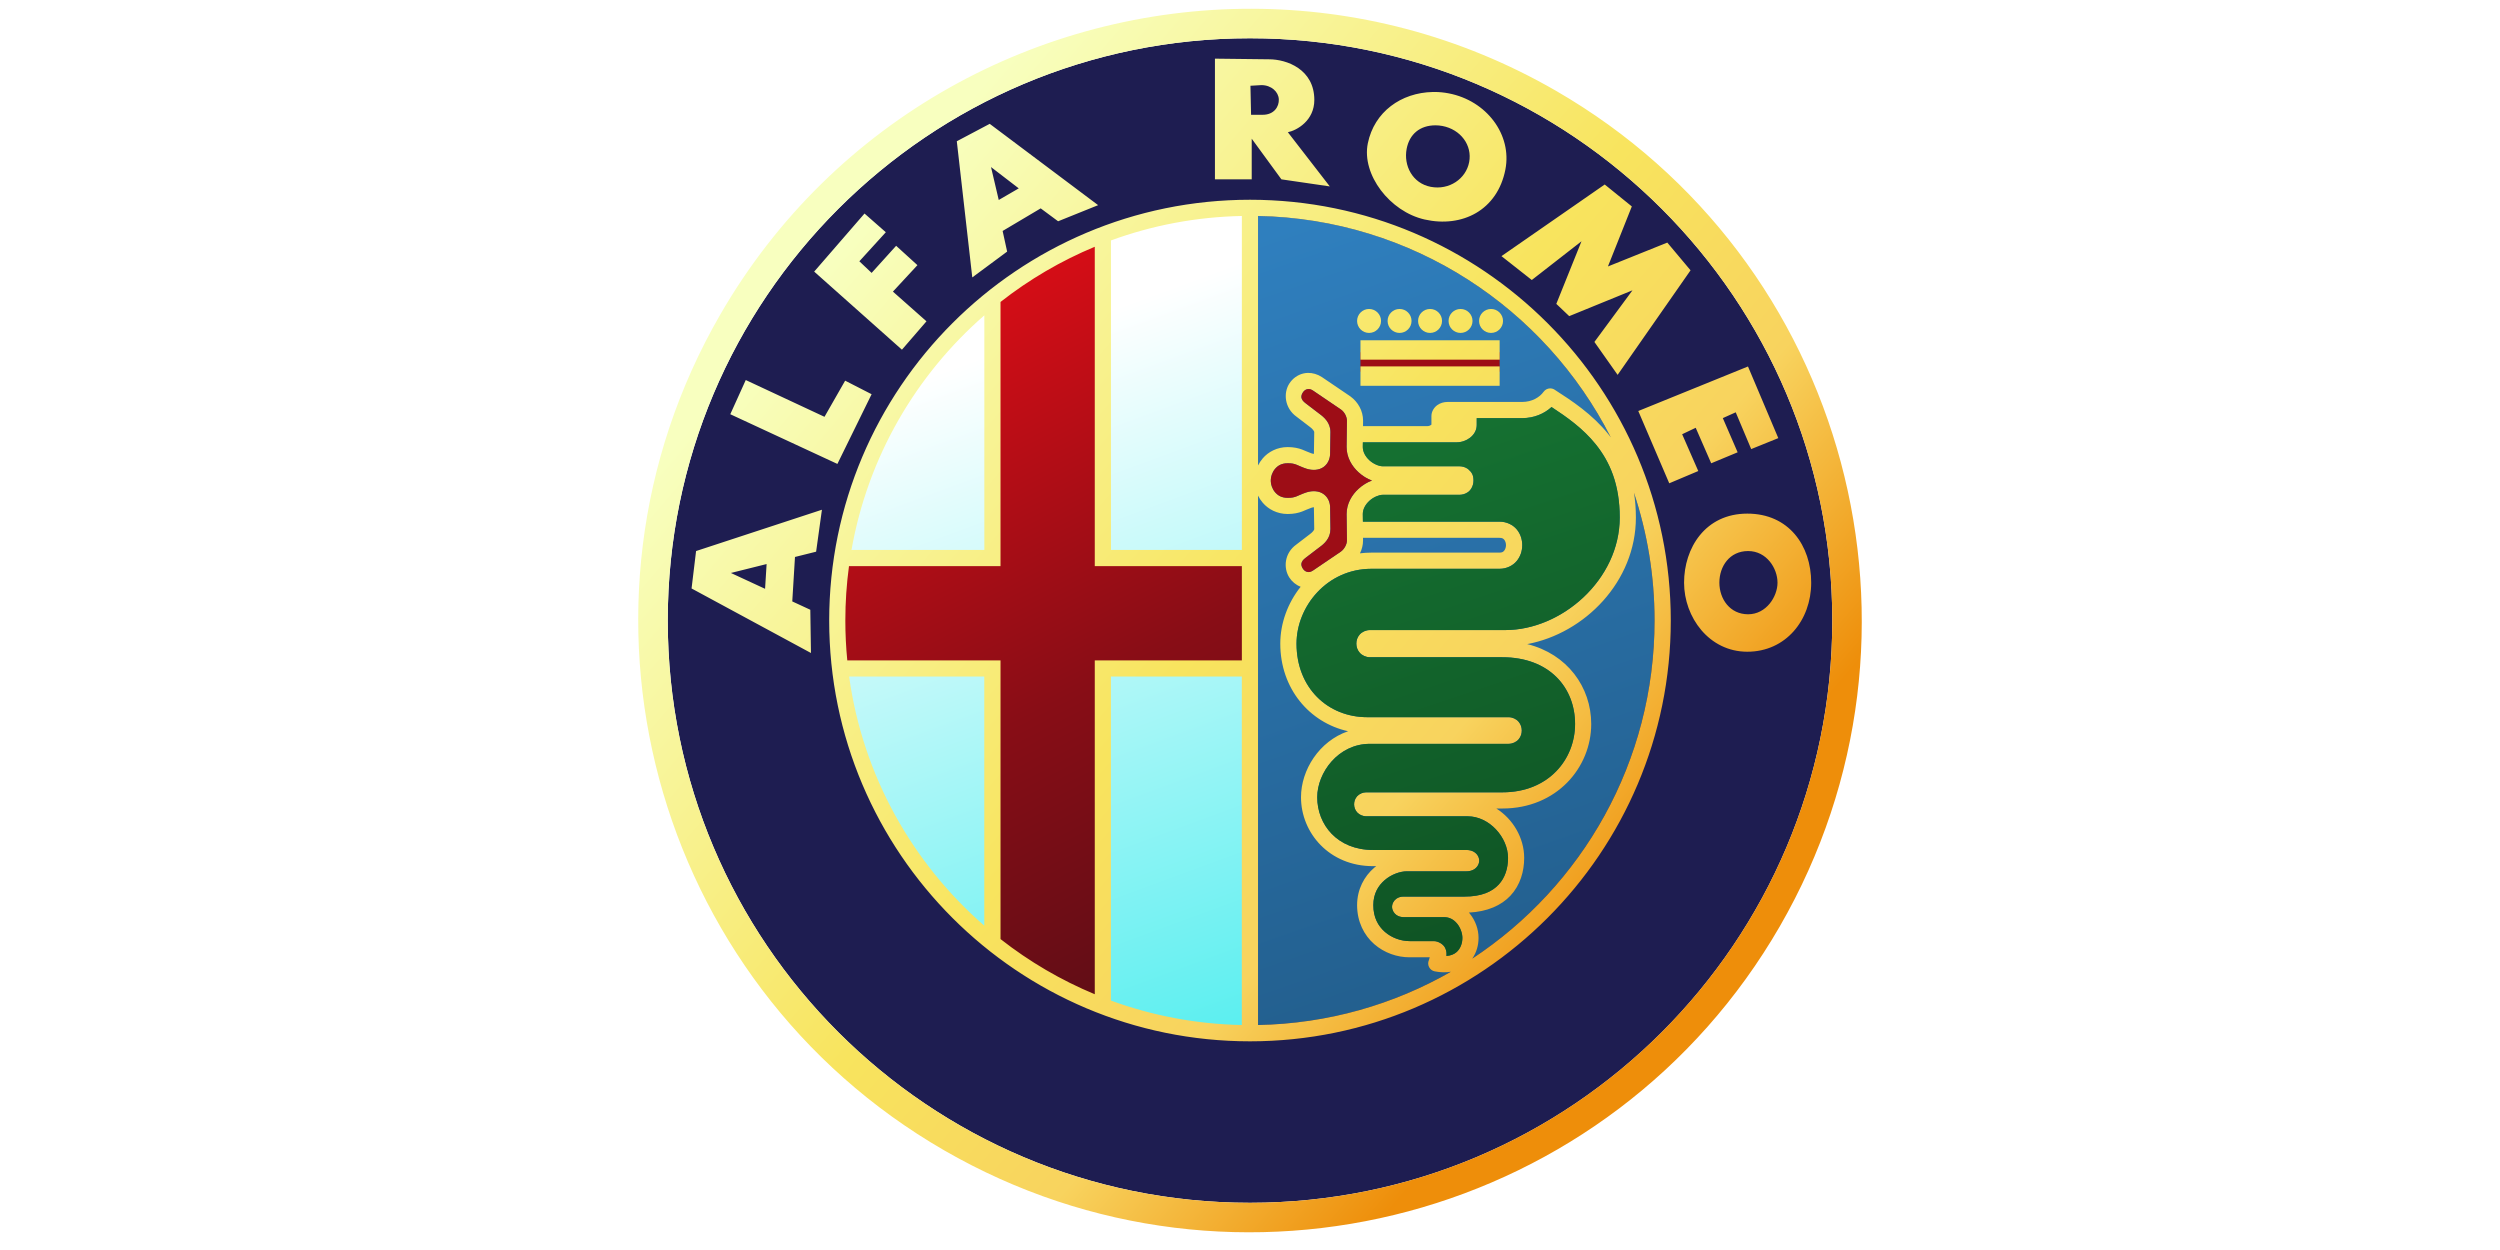
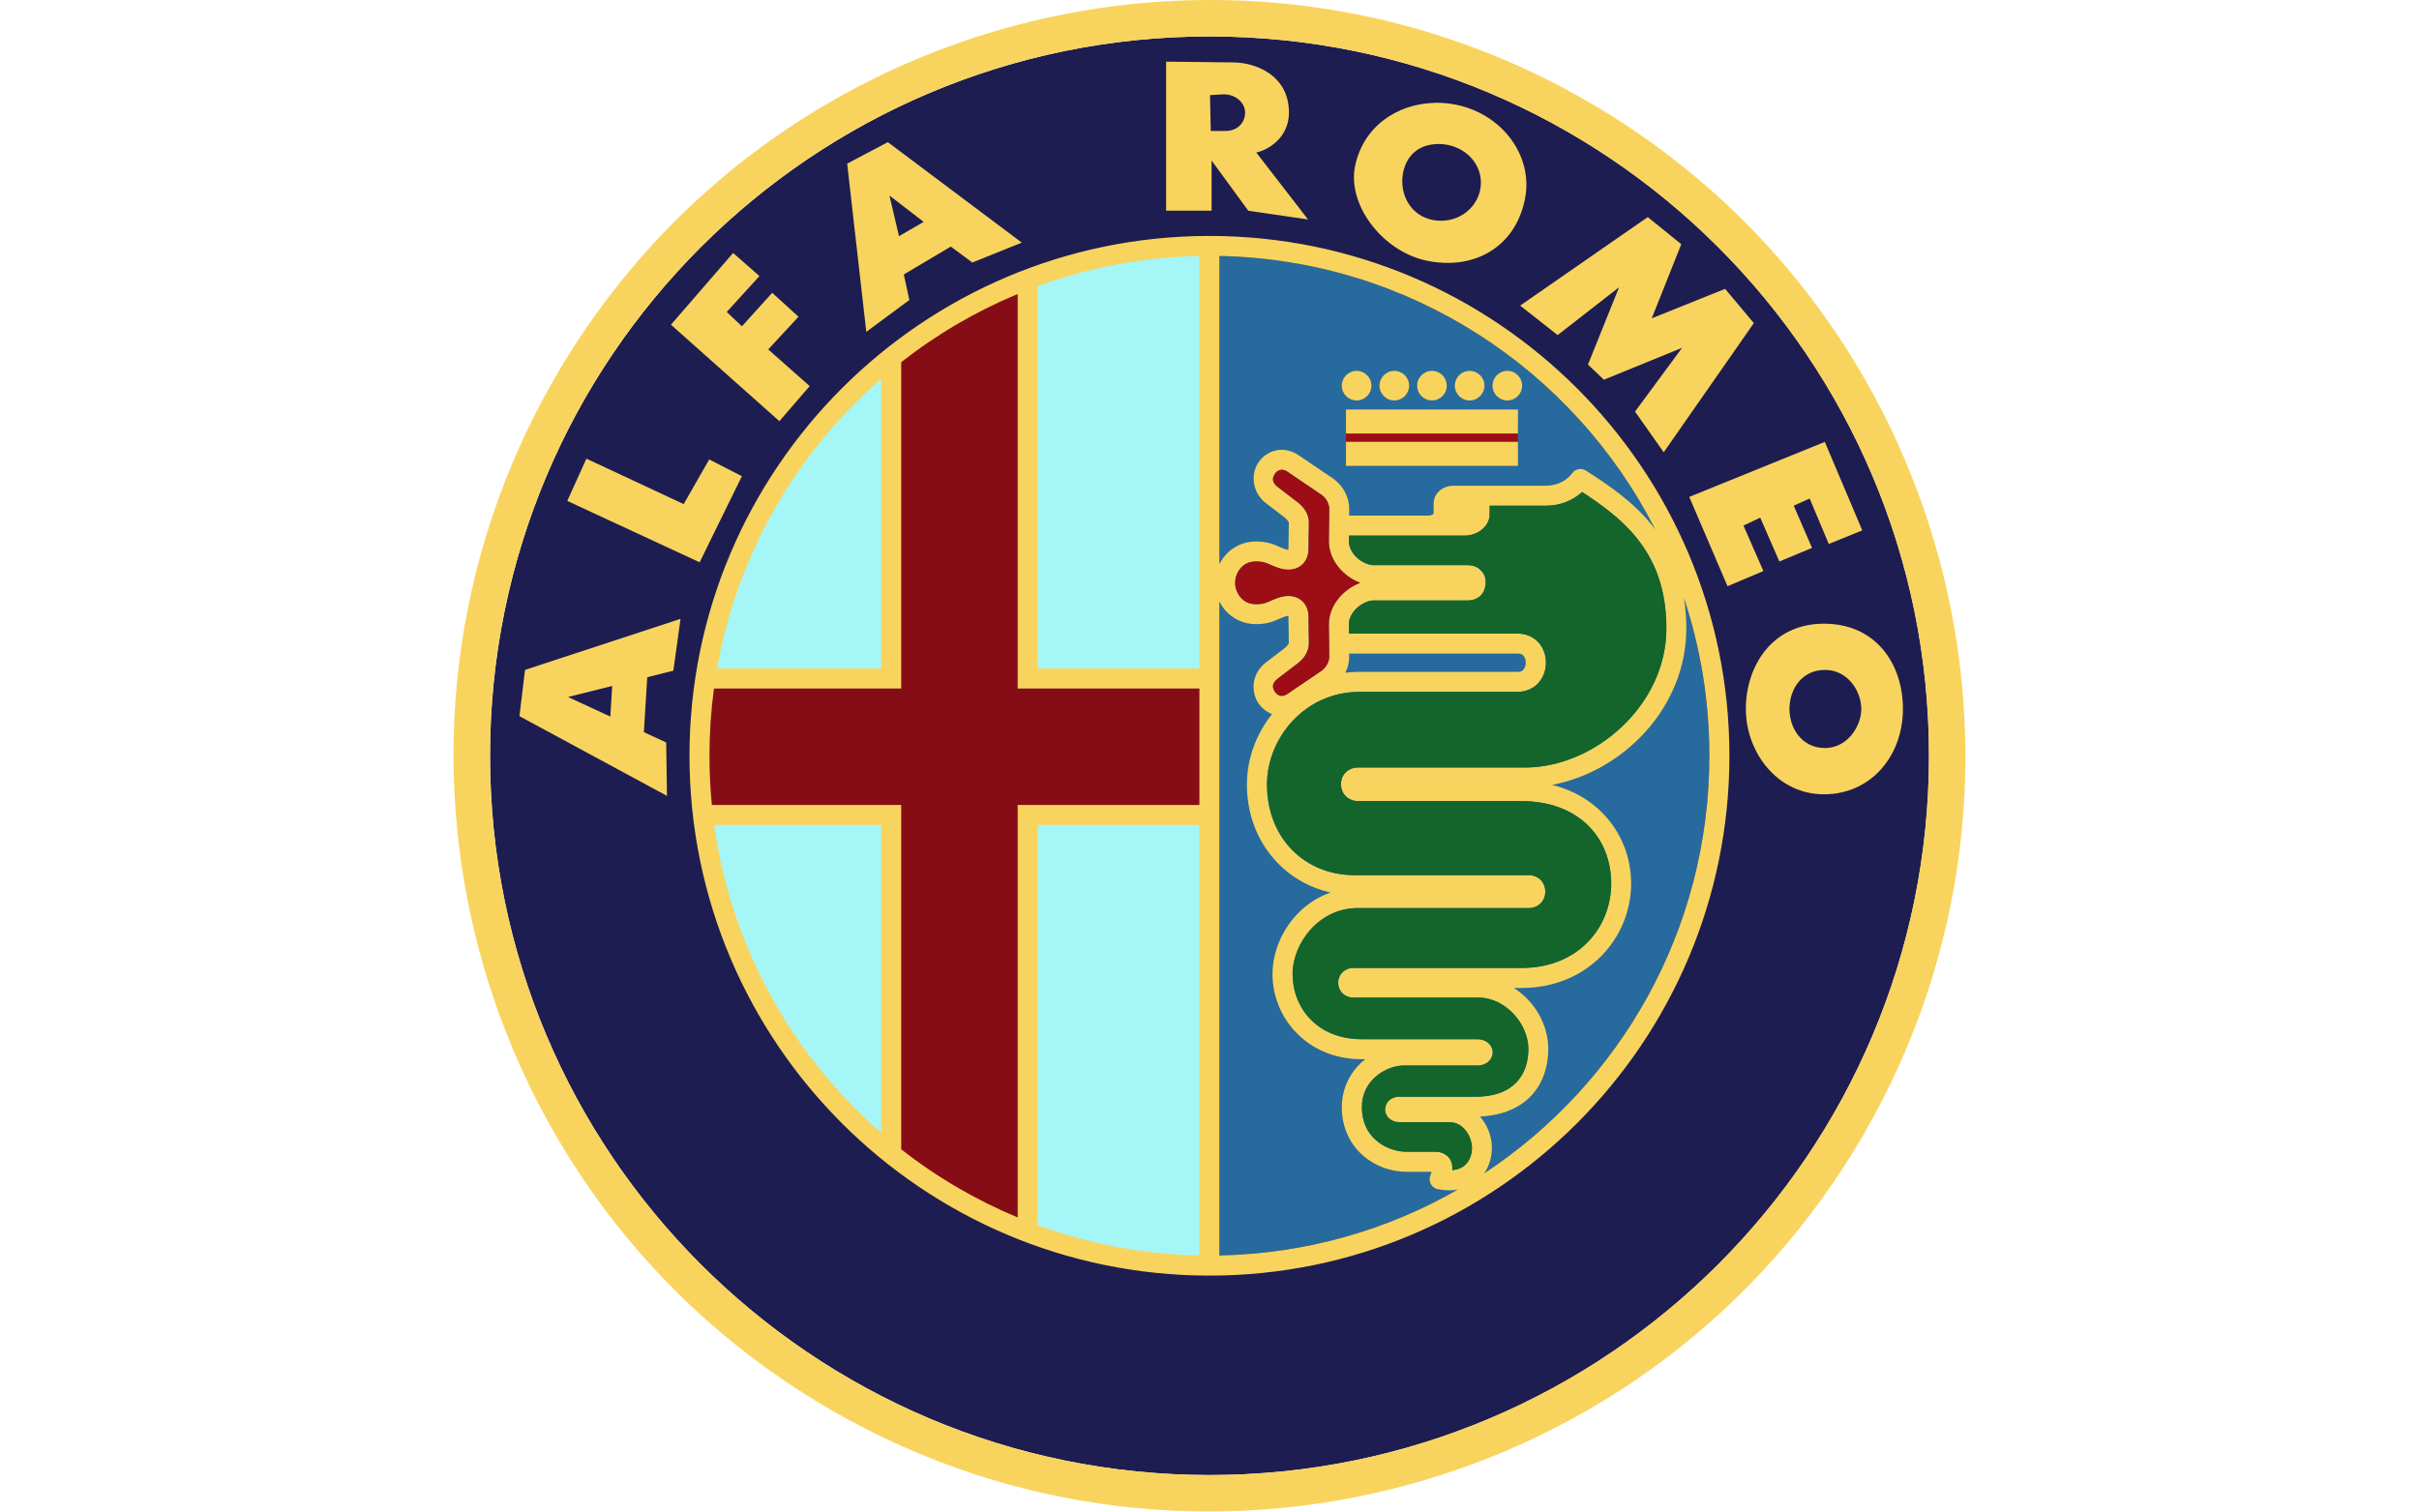
- <svg xmlns="http://www.w3.org/2000/svg" width="5e3" height="2500" version="1.1" viewBox="117.94 117.97 3780.2 1890.1">
-   <linearGradient id="j" x1="-1541.7" x2="-1139.4" y1="1854" y2="761.46" gradientTransform="matrix(1 0 0 -1 2229.4 2495.4)" gradientUnits="userSpaceOnUse">
-     <stop stop-color="#fff" offset="0" />
-     <stop stop-color="#53eeef" offset="1" />
-   </linearGradient>
-   <linearGradient id="i" x1="-1146.5" x2="-725.41" y1="2029.7" y2="822.64" gradientTransform="matrix(1 0 0 -1 2229.4 2495.4)" gradientUnits="userSpaceOnUse">
-     <stop stop-color="#2f7fbe" offset="0" />
-     <stop stop-color="#225d8b" offset="1" />
-   </linearGradient>
-   <linearGradient id="h" x1="470.07" x2="1018.8" y1="2020" y2="955.37" gradientTransform="matrix(1.0207 0 0 -1.0134 56.414 2670.7)" gradientUnits="userSpaceOnUse">
-     <stop stop-color="#d50d16" offset="0" />
-     <stop stop-color="#880d16" offset=".5" />
-     <stop stop-color="#520d16" offset="1" />
-   </linearGradient>
-   <linearGradient id="g" x1="330.66" x2="1553.8" y1="2149.5" y2="1104.8" gradientTransform="matrix(1 0 0 -1 84.089 2658.8)" gradientUnits="userSpaceOnUse">
-     <stop stop-color="#f8ffbf" offset="0" />
-     <stop stop-color="#f8e45e" offset=".509" />
-     <stop stop-color="#f8d35e" offset=".75" />
-     <stop stop-color="#ee8e0a" offset="1" />
-   </linearGradient>
-   <linearGradient id="f" x1="-933.39" x2="-685.29" y1="1696.5" y2="958.79" gradientTransform="matrix(1 0 0 -1 2229.4 2495.4)" gradientUnits="userSpaceOnUse">
-     <stop stop-color="#157031" offset="0" />
-     <stop stop-color="#0f5324" offset="1" />
-   </linearGradient>
-   <g transform="matrix(.97884 0 0 .97884 967.55 15.751)">
-     <path d="m1962.5 1063c0 496.76-402.7 899.46-899.46 899.46s-899.46-402.7-899.46-899.46c0-496.76 402.7-899.46 899.46-899.46s899.46 402.7 899.46 899.46z" fill="#1e1d51" />
-     <path d="m1059.5 431.69c-76.82 1.445-150.52 15.117-219.03 39.031v493.78h219.03zm-398.41 147.16c-114.22 96.945-194.77 230.65-222.16 382.12h222.16zm171.62 560.84v516.22c70.314 23.873 145.94 37.526 224.78 38.969v-555.19zm-394.5 1.407c22.77 161.32 105.02 304 224.28 406v-406z" fill="url(#j)" />
-     <path d="m1075.4 438.05c339.39 6.637 612.53 283.99 612.53 624.97 0 340.98-273.14 618.18-612.53 624.81z" fill="url(#i)" />
-     <path d="m824.15 478.56v499.94h231.93v147.58h-231.93v522.68a638.75 638.75 0 0 1-148.61-86.363v-436.31h-241.62a635.88 635.88 0 0 1-3.062-62.357 634.12 634.12 0 0 1 5.741-85.223h238.94v-413.54a638.84 638.84 0 0 1 148.61-86.396z" fill="url(#h)" />
-     <path d="m664.31 581.61zm-222.75 549.22zm217.22 408.84z" fill="#fff38d" />
-     <path d="m1233.6 648.52h215v30h-215z" fill="#9d0d16" />
-     <path d="m1065.6 117.97c-327.2-0.521-645.79 169.01-821.03 472.53-260.82 451.75-105.85 1030.1 345.91 1290.9 451.75 260.82 1030.1 105.85 1290.9-345.91 260.82-451.75 105.85-1030.1-345.91-1290.9-148.23-85.582-310.08-126.37-469.88-126.62zm-2.625 45.562c496.5 0 899.47 402.97 899.47 899.47 0 496.5-402.97 899.47-899.47 899.47-496.5 0-899.47-402.97-899.47-899.47 0-496.5 402.97-899.47 899.47-899.47zm-54.156 31.5v186.44h56.812v-62.812l45.875 62.812 74.75 10.938-64.781-83.719c14.215-2.954 40.875-18.048 40.875-49.844 0-47.602-42.865-62.812-69.781-62.812zm71.781 40.875c15.452 0 26.408 10.474 26.906 21.938 0.499 11.465-7.432 23.906-24.906 23.906h-17.969l-0.969-44.844zm267.81 10.594c-1.008-6e-3 -2.028 0.011-3.031 0.031-49.013 0.998-90.455 30.716-100.38 79.25-9.879 48.339 34.023 105.54 87.688 117.72 58.225 13.216 112.56-14.431 124.81-77.188 10.49-53.738-29.007-106.5-87.656-117.69-7.216-1.375-14.382-2.081-21.438-2.124zm-687.5 49.219-50.844 26.906 23.907 210.34 53.844-39.875-6.969-31.875 58.812-34.906 26.906 19.938 61.812-24.906zm688.81 2.312c3.456 0.01 6.963 0.326 10.5 1 28.299 5.396 46.262 29.862 41.312 55.812-4.947 25.951-30.951 43.615-59.25 38.219-28.297-5.396-42.26-32.799-37.312-58.75 4.33-22.706 20.56-36.347 44.75-36.281zm-686.81 64.469 42.844 32.906-30.906 17.938zm948.03 26.937-159.5 110.66 46.844 36.875 76.781-59.812-38.906 96.688 19.938 18.938 97.719-39.875-58.812 79.75 35.875 50.844 112.65-161.5-35.906-42.844-91.719 36.875 36.906-92.719zm-547.97 23.563c-358.66 0-650.03 291.37-650.03 650.03 0 358.66 291.37 650 650.03 650 358.66 0 650.03-291.34 650.03-650 0-358.66-291.37-650.03-650.03-650.03zm-595.47 21.281-77.75 89.719 135.56 120.62 37.906-43.844-51.844-45.875 37.875-40.875-32.906-29.906-37.874 41.875-18.938-17.938 40.875-44.875zm582.91 3.781v515.88h-202.22v-478.09c63.256-23.156 131.29-36.382 202.22-37.782zm25 0c238.02 4.654 443.45 142.47 544.94 342a189.82 189.82 0 0 0-4-5.156c-24.865-30.887-56.19-51.372-82.875-68.531a12.508 12.508 0 0 0-7.125-1.969 12.501 12.501 0 0 0-9.781 5.188c-6.21 8.6-17.934 15.75-33.219 15.75h-115.16c-5.778 0-11.266 1.574-16 5-4.733 3.427-8.938 9.557-8.938 16.812v13.125c-0.058 0.076-0.162 0.278-0.656 0.656-1.127 0.865-3.341 1.781-5.812 1.781h-99.219l0.094-8.281v-0.156c0-15.105-7.703-28.828-19.594-37.5l-0.188-0.156-0.156-0.094-43.375-29.406-0.062-0.062-0.062-0.031c-6.905-4.559-14.623-6.719-21.906-6.562a32.858 32.858 0 0 0-7.094 0.938c-9.15 2.242-16.596 8.022-21.406 15.406-9.62 14.77-7.411 38.114 11.094 51.344l20.344 15.562 0.156 0.125 0.156 0.094c4.281 3.063 6.656 6.763 6.656 7.781l-0.5 32.969v0.188c0 0.402-0.06 0.501-0.094 0.656-0.57-2e-3 -1.664-0.129-3.938-0.875-4.811-1.577-8.462-3.609-14.125-5.75-5.662-2.14-12.944-3.844-22.312-3.844-16.492 0-30.043 7.444-38.531 17.344a53.774 53.774 0 0 0-7.312 11.031v-385.38zm-252.22 47.563v493.31h227.22v145.62h-227.22v515.75a624.72 624.72 0 0 1-145.59-85.219v-430.53h-236.72a632.24 632.24 0 0 1-3-61.531 630.21 630.21 0 0 1 5.625-84.094h234.09v-408.06a624.81 624.81 0 0 1 145.59-85.25zm423.72 96.094c-10.212 0-18.5 8.288-18.5 18.5 0 10.213 8.289 18.5 18.5 18.5 10.213 0 18.5-8.287 18.5-18.5 0-10.212-8.287-18.5-18.5-18.5zm47.125 0c-10.212 0-18.5 8.288-18.5 18.5 0 10.213 8.288 18.5 18.5 18.5 10.213 0 18.5-8.287 18.5-18.5 0-10.212-8.287-18.5-18.5-18.5zm47.094 0c-10.211 0-18.5 8.288-18.5 18.5 0 10.213 8.289 18.5 18.5 18.5 10.213 0 18.5-8.287 18.5-18.5 0-10.212-8.287-18.5-18.5-18.5zm47.094 0c-10.212 0-18.5 8.288-18.5 18.5 0 10.213 8.289 18.5 18.5 18.5 10.213 0 18.5-8.287 18.5-18.5 0-10.212-8.287-18.5-18.5-18.5zm47.125 0c-10.212 0-18.5 8.288-18.5 18.5 0 10.213 8.288 18.5 18.5 18.5 10.213 0 18.5-8.287 18.5-18.5 0-10.212-8.287-18.5-18.5-18.5zm-782.75 9.843v362.38h-205.22c25.303-143.65 99.697-270.44 205.22-362.38zm581.03 38.5v30h215v-30zm0 40.375v30h215v-30zm598.62 0.125-169.47 68.781 47.844 111.66 44.844-18.938-24.906-56.844 20.938-9.969 23.938 54.844 40.844-16.969-22.906-52.812 19.938-8.969 23.906 56.812 41.875-16.938zm-1548.2 20.938-23.906 52.812 165.47 76.781 52.843-107.69-40.875-20.938-31.906 55.844zm868.97 13.906c1.973-0.114 4.273 0.401 7.406 2.469l43.25 29.344c5.391 3.931 8.969 11.199 8.969 17.062l-0.5 40.531v0.156c0 15.963 8.074 29.565 18.5 39.062 6.148 5.6 13.188 10.019 20.719 12.719-7.531 2.701-14.57 7.119-20.719 12.719-10.426 9.498-18.5 23.101-18.5 39.062v0.156l0.5 40.688c0 5.864-3.953 13.227-9.344 17.156l-43 29.156c-4.177 2.758-6.734 2.719-9.156 2.125-2.42-0.593-4.797-2.312-6.406-4.781-3.217-4.938-4.617-10.691 4.688-17.344l0.312-0.25 20.688-15.781c6.997-5.006 16.781-13.418 16.781-27.875v-0.188l-0.5-33.156c0-7.073-2.541-15.06-9.688-20.469-7.146-5.408-17.355-6.077-27.125-2.875-6.976 2.287-11.534 4.745-15.188 6.125-3.652 1.381-6.746 2.219-13.469 2.219-9.42 0-15.205-3.542-19.562-8.625-4.357-5.082-6.594-12.162-6.594-16.812v-2.5c0-4.649 2.236-11.729 6.594-16.812 4.357-5.082 10.143-8.625 19.562-8.625 6.723 0 9.816 0.839 13.469 2.219 3.653 1.381 8.212 3.839 15.188 6.125 9.77 3.203 19.979 2.534 27.125-2.875 7.146-5.408 9.688-13.582 9.688-20.656l0.5-32.969v-0.188c0-14.456-10.097-23.087-17.094-28.094l-20.375-15.562-0.312-0.25c-9.304-6.651-7.904-12.405-4.688-17.344 1.609-2.469 3.986-4.188 6.406-4.781a10.51 10.51 0 0 1 1.875-0.281zm375.69 27.781c23.928 15.639 48.744 33.294 68.156 57.406 21.79 27.066 37.219 61.887 37.219 113.22 0 96.442-90.062 173.91-176.69 173.91h-209.34c-5.949 0-12.033 2.726-15.719 6.938-3.685 4.213-5.164 9.297-5.125 14.156 0.04 4.861 1.605 9.828 5.25 13.969 3.645 4.142 9.635 6.906 15.594 6.906h204.38c73.48 0 112.66 47.293 112.66 103.12 0 54.41-40.692 105.56-112.16 105.56h-210.59c-5.104 0-10.527 2.313-13.875 6.031-3.347 3.719-4.745 8.24-4.719 12.562 0.027 4.323 1.436 8.772 4.75 12.438 3.315 3.666 8.722 6 13.844 6h156.75c33.739 0 62.438 32.879 62.438 64.281 0 15.924-4.525 30.625-14.531 41.312-10.005 10.688-25.99 18.438-52.875 18.438h-94c-3.746 0-7.687 0.82-11.312 3.438s-6.59 7.619-6.438 12.812c0.154 5.194 3.145 9.647 6.625 12.125 3.48 2.479 7.366 3.375 11.125 3.375h62.344c8.795 0 15.299 3.847 20.438 10.094 5.139 6.248 8.125 15.003 8.125 22 0 8.715-3.219 16.77-8.906 21.812-3.688 3.271-8.787 5.543-15.781 6.094 0.344-3.602 0.403-7.681-2-12.562-2.851-5.792-10.803-10.406-17.562-10.406h-37.406c-13.027 0-27.406-4.912-38.031-14.188-10.624-9.274-17.906-22.419-17.906-41.344 0-17.4 7.274-29.808 17.594-38.719 10.32-8.91 24.027-13.562 34.125-13.562h91.938c4.151 0 8.195-0.716 12.062-3.062 3.868-2.346 7.85-7.289 7.844-13.438-0.01-6.147-4.012-11.094-7.875-13.438-3.863-2.343-7.881-3.031-12.031-3.031h-144.03c-55.418 0-86.281-39.217-86.281-81.5 0-37.723 32.309-82.438 81.281-82.438h214.34c5.835 0 11.838-2.722 15.406-6.875 3.569-4.152 4.972-9.095 4.938-13.812-0.033-4.717-1.498-9.568-5.031-13.656-3.532-4.088-9.464-6.844-15.312-6.844h-218.31c-61.029 0-109.31-45.255-109.31-113.59 0-57.084 46.709-115.62 115.78-115.62h197.88c10.79 0 20.472-4.854 26.406-11.938 5.936-7.083 8.58-15.812 8.625-24.406 0.046-8.594-2.518-17.398-8.469-24.531-5.951-7.132-15.703-11.969-26.562-11.969h-211.12l-0.156-11.844c0-7.31 3.973-14.664 10.344-20.469 6.373-5.804 14.943-9.125 20.188-9.125h118.31c4.578 0 9.109-1.058 13.562-4.125 4.453-3.066 8.594-9.68 8.594-17.938 0-8.506-2.531-12.807-8.594-17.938-4.453-3.066-8.984-4.125-13.562-4.125h-118.31c-5.244 0-13.815-3.32-20.188-9.125-6.371-5.804-10.344-13.283-10.344-20.594l0.094-7.25h144.41c7.994 0 15.287-2.562 21.031-6.969 5.744-4.405 10.438-11.164 10.438-19.688v-10.719h70.219c18.211 5e-3 34.039-6.784 45.369-17.152zm127.41 132.44c20.641 62.053 31.812 128.43 31.812 197.41 0 218.33-111.96 410.5-281.62 522.25 6.624-9.422 9.719-20.783 9.719-32 0-13.363-4.797-26.914-13.812-37.875-0.356-0.434-0.783-0.824-1.156-1.25 28.438-1.373 50.084-10.995 64.188-26.062 15.245-16.284 21.281-37.686 21.281-58.406 0-30.61-17.137-60.066-43.094-76.312h9.5c83.751 0 137.16-63.267 137.16-130.56 0-57.056-37.112-108.17-98.844-123.41 88.633-16.649 167.84-96.405 167.84-195.59 0-13.579-1.053-26.28-2.969-38.189zm-580.72 4.437a53.734 53.734 0 0 0 7.312 11.031c8.488 9.9 22.039 17.344 38.531 17.344 9.368 0 16.65-1.703 22.312-3.844 5.663-2.14 9.314-4.172 14.125-5.75 2.273-0.745 3.367-0.872 3.938-0.875 0.034 0.157 0.094 0.268 0.094 0.656v0.188l0.5 33.156c0 1.02-2.375 4.531-6.656 7.594l-0.156 0.094-0.156 0.125-20.656 15.812c-18.505 13.23-20.401 36.325-10.781 51.094 4.094 6.283 10.103 11.388 17.438 14.157-20.022 25.069-31.469 56.391-31.469 87.874 0 69.439 45.03 122.08 104.75 135.28-44.729 15.284-72.75 59.965-72.75 101.94 0 55.033 43.587 106.5 111.28 106.5h4.906c-1.097 0.856-2.216 1.675-3.281 2.594-14.999 12.952-26.25 32.925-26.25 57.656 0 25.707 10.87 46.599 26.438 60.188 15.568 13.59 35.399 20.344 54.5 20.344h31.312c-0.646 2.283-1.375 4.406-1.375 4.406a12.507 12.507 0 0 0 9 17.312c8.948 1.772 17.402 1.895 25.062 0.594-88.092 50.51-189.66 80.196-297.97 82.312zm-673.69 21.782-194.41 63.812-6.969 57.813 184.44 99.687-1-66.781-27.875-12.906 4.188-68.656 32.656-8.156zm1429.5 6c-65.069 0-97.688 53.323-97.688 106.66 0 53.334 38.588 106.69 97.688 106.69 59.074 1e-3 98.688-48.369 98.688-106.69 0-57.321-34.615-106.66-98.688-106.66zm-593.66 37.406h210.84c4.271 0 5.84 1.16 7.375 3 1.535 1.841 2.674 5.007 2.656 8.375-0.018 3.369-1.198 6.58-2.781 8.469-1.582 1.889-3.16 3-7.25 3h-197.88c-6.025 0-11.91 0.386-17.656 1.094 3.033-6.103 4.75-12.875 4.75-19.969v-0.156zm594.91 20.406c28.682 0 45.406 26.783 45.406 48.844 0 21.562-17.342 48.844-45.406 48.844-28.075 0-44.406-23.672-44.406-48.844 0-25.171 15.725-48.844 44.406-48.844zm-1516.2 20.094-2.375 38.25-52.812-24.469zm127.47 173.81h208.78v384.84c-111.01-96.684-187.59-231.93-208.78-384.84zm404.38 0h202.22v538.28c-70.928-1.398-138.96-14.636-202.22-37.781z" fill="url(#g)" />
-     <path d="m1153.1 705.41c1.973-0.114 4.273 0.401 7.406 2.469l43.25 29.344c5.391 3.931 8.969 11.199 8.969 17.062l-0.5 40.531v0.156c0 15.963 8.074 29.565 18.5 39.062 6.148 5.6 13.188 10.019 20.719 12.719-7.531 2.701-14.57 7.119-20.719 12.719-10.426 9.498-18.5 23.101-18.5 39.062v0.156l0.5 40.688c0 5.864-3.953 13.227-9.344 17.156l-43 29.156c-4.177 2.758-6.734 2.719-9.156 2.125-2.42-0.593-4.797-2.312-6.406-4.781-3.217-4.938-4.617-10.691 4.688-17.344l0.312-0.25 20.688-15.781c6.997-5.006 16.781-13.418 16.781-27.875v-0.188l-0.5-33.156c0-7.073-2.541-15.06-9.688-20.469-7.146-5.408-17.355-6.077-27.125-2.875-6.976 2.287-11.534 4.745-15.188 6.125-3.652 1.381-6.746 2.219-13.469 2.219-9.42 0-15.205-3.542-19.562-8.625-4.357-5.082-6.594-12.162-6.594-16.812v-2.5c0-4.649 2.236-11.729 6.594-16.812 4.357-5.082 10.143-8.625 19.562-8.625 6.723 0 9.816 0.839 13.469 2.219 3.653 1.381 8.212 3.839 15.188 6.125 9.77 3.203 19.979 2.534 27.125-2.875 7.146-5.408 9.688-13.582 9.688-20.656l0.5-32.969v-0.188c0-14.456-10.097-23.087-17.094-28.094l-20.375-15.562-0.312-0.25c-9.304-6.651-7.904-12.405-4.688-17.344 1.609-2.469 3.986-4.188 6.406-4.781a10.51 10.51 0 0 1 1.875-0.281z" fill="#9d0d16" />
-     <path d="m1528.8 733.19c23.928 15.639 48.744 33.294 68.156 57.406 21.79 27.066 37.219 61.887 37.219 113.22 0 96.442-90.062 173.91-176.69 173.91h-209.34c-5.949 0-12.033 2.726-15.719 6.938-3.685 4.213-5.164 9.297-5.125 14.156 0.04 4.861 1.605 9.828 5.25 13.969 3.645 4.142 9.635 6.906 15.594 6.906h204.38c73.48 0 112.66 47.293 112.66 103.12 0 54.41-40.692 105.56-112.16 105.56h-210.59c-5.104 0-10.527 2.313-13.875 6.031-3.347 3.719-4.745 8.24-4.719 12.562 0.027 4.323 1.436 8.772 4.75 12.438 3.315 3.666 8.722 6 13.844 6h156.75c33.739 0 62.438 32.879 62.438 64.281 0 15.924-4.525 30.625-14.531 41.312-10.005 10.688-25.99 18.438-52.875 18.438h-94c-3.746 0-7.687 0.82-11.312 3.438s-6.59 7.619-6.438 12.812c0.154 5.194 3.145 9.647 6.625 12.125 3.48 2.479 7.366 3.375 11.125 3.375h62.344c8.795 0 15.299 3.847 20.438 10.094 5.139 6.248 8.125 15.003 8.125 22 0 8.715-3.219 16.77-8.906 21.812-3.688 3.271-8.787 5.543-15.781 6.094 0.344-3.602 0.403-7.681-2-12.562-2.851-5.792-10.803-10.406-17.562-10.406h-37.406c-13.027 0-27.406-4.912-38.031-14.188-10.624-9.274-17.906-22.419-17.906-41.344 0-17.4 7.274-29.808 17.594-38.719 10.32-8.91 24.027-13.562 34.125-13.562h91.938c4.151 0 8.195-0.716 12.062-3.062 3.868-2.346 7.85-7.289 7.844-13.438-0.01-6.147-4.012-11.094-7.875-13.438-3.863-2.343-7.881-3.031-12.031-3.031h-144.03c-55.418 0-86.281-39.217-86.281-81.5 0-37.723 32.309-82.438 81.281-82.438h214.34c5.835 0 11.838-2.722 15.406-6.875 3.569-4.152 4.972-9.095 4.938-13.812-0.033-4.717-1.498-9.568-5.031-13.656-3.532-4.088-9.464-6.844-15.312-6.844h-218.31c-61.029 0-109.31-45.255-109.31-113.59 0-57.084 46.709-115.62 115.78-115.62h197.88c10.79 0 20.472-4.854 26.406-11.938 5.936-7.083 8.58-15.812 8.625-24.406 0.046-8.594-2.518-17.398-8.469-24.531-5.951-7.132-15.703-11.969-26.562-11.969h-211.12l-0.156-11.844c0-7.31 3.973-14.664 10.344-20.469 6.373-5.804 14.943-9.125 20.188-9.125h118.31c4.578 0 9.109-1.058 13.562-4.125 4.453-3.066 8.594-9.68 8.594-17.938 0-8.506-2.531-12.807-8.594-17.938-4.453-3.066-8.984-4.125-13.562-4.125h-118.31c-5.244 0-13.815-3.32-20.188-9.125-6.371-5.804-10.344-13.283-10.344-20.594l0.094-7.25h144.41c7.994 0 15.287-2.562 21.031-6.969 5.744-4.405 10.438-11.164 10.438-19.688v-10.719h70.219c18.211 5e-3 34.039-6.784 45.369-17.152z" fill="url(#f)" />
+ <svg xmlns="http://www.w3.org/2000/svg" width="2e3mm" height="1250mm" version="1.1" viewBox="0 0 2e3 1250">
+   <g stroke-width=".661">
+     <path d="m1594.9 624.99c0 328.53-266.32 594.86-594.86 594.86-328.53 0-594.86-266.32-594.86-594.86 0-328.53 266.32-594.86 594.86-594.86 328.53 0 594.86 266.32 594.86 594.86z" fill="#1e1d51" />
+     <g>
+       <path d="m997.7 207.48c-50.805 0.956-99.546 9.998-144.85 25.813v326.56h144.85zm-263.49 97.324c-75.539 64.114-128.81 152.54-146.92 252.71h146.92zm113.5 370.91v341.4c46.502 15.788 96.517 24.818 148.66 25.772v-367.17zm-260.9 0.93c15.059 106.69 69.455 201.05 148.33 268.51v-268.51z" fill="#a5f6f7" />
+       <path d="m1008.2 211.68c224.45 4.389 405.1 187.82 405.1 413.32 0 225.51-180.64 408.83-405.1 413.22z" fill="#276a9e" />
+       <path d="m842.05 238.48v330.63h153.39v97.602h-153.39v345.67a422.44 422.44 0 0 1-98.283-57.116v-288.55h-159.79a420.54 420.54 0 0 1-2.025-41.24 419.37 419.37 0 0 1 3.797-56.362h158.02v-273.49a422.49 422.49 0 0 1 98.283-57.138z" fill="#860d16" />
+     </g>
+     <path d="m736.34 306.63" fill="#fff38d" />
+     <path d="m1112.8 350.88h142.19v19.84h-142.19z" fill="#9d0d16" />
+     <path d="m1001.7 7.94e-4c-216.39-0.345-427.09 111.77-542.99 312.51-172.49 298.76-70.004 681.25 228.77 853.73 298.76 172.49 681.25 70.004 853.73-228.77 172.49-298.76 70.004-681.25-228.77-853.73-98.032-56.599-205.07-83.574-310.75-83.74zm-1.736 30.132c328.36 0 594.86 266.5 594.86 594.86 0 328.36-266.5 594.86-594.86 594.86-328.36 0-594.86-266.5-594.86-594.86 0-328.36 266.5-594.86 594.86-594.86zm-35.816 20.832v123.3h37.572v-41.541l30.339 41.541 49.436 7.234-42.843-55.367c9.401-1.954 27.033-11.936 27.033-32.964 0-31.481-28.349-41.541-46.15-41.541zm47.472 27.033c10.219 0 17.465 6.927 17.794 14.509 0.33 7.582-4.915 15.81-16.472 15.81h-11.884l-0.641-29.657zm177.12 7.006c-0.667-0.004-1.341 0.007-2.005 0.02-32.415 0.66-59.822 20.314-66.386 52.412-6.533 31.969 22.501 69.799 57.992 77.854 38.507 8.74 74.441-9.544 82.543-51.048 6.938-35.539-19.184-70.433-57.971-77.834-4.772-0.909-9.512-1.376-14.178-1.405zm-454.68 32.551-33.626 17.794 15.811 139.11 35.61-26.371-4.609-21.08 38.895-23.085 17.794 13.186 40.879-16.472zm455.54 1.529c2.286 7e-3 4.605 0.216 6.944 0.661 18.715 3.569 30.595 19.749 27.322 36.911-3.272 17.163-20.469 28.845-39.185 25.276-18.714-3.569-27.949-21.692-24.676-38.854 2.864-15.017 13.597-24.038 29.595-23.994zm-454.22 42.636 28.335 21.762-20.44 11.863zm626.98 17.815-105.48 73.185 30.98 24.387 50.779-39.556-25.73 63.944 13.186 12.525 64.626-26.371-38.895 52.742 23.726 33.626 74.501-106.81-23.746-28.335-60.658 24.387 24.408-61.319zm-362.4 15.583c-237.2 0-429.9 192.7-429.9 429.9 0 237.2 192.7 429.88 429.9 429.88 237.2 0 429.9-192.68 429.9-429.88 0-237.2-192.7-429.9-429.9-429.9zm-393.81 14.074-51.42 59.335 89.652 79.772 25.069-28.996-34.287-30.339 25.048-27.033-21.762-19.778-25.048 27.694-12.525-11.863 27.033-29.678zm385.51 2.501v341.18h-133.74v-316.18c41.834-15.314 86.828-24.061 133.74-24.987zm16.534 0c157.41 3.078 293.27 94.222 360.39 226.18a125.54 125.54 0 0 0-2.645-3.41c-16.444-20.427-37.161-33.975-54.809-45.323a8.272 8.272 0 0 0-4.712-1.302 8.268 8.268 0 0 0-6.469 3.431c-4.107 5.688-11.861 10.416-21.969 10.416h-76.161c-3.821 0-7.451 1.041-10.582 3.307-3.13 2.266-5.911 6.321-5.911 11.119v8.68c-0.039 0.05-0.107 0.184-0.434 0.434-0.745 0.572-2.21 1.178-3.844 1.178h-65.618l0.062-5.477v-0.103c0-9.99-5.094-19.065-12.958-24.801l-0.124-0.103-0.103-0.062-28.686-19.448-0.041-0.041-0.041-0.021c-4.567-3.015-9.671-4.444-14.488-4.34a21.731 21.731 0 0 0-4.692 0.62c-6.051 1.483-10.976 5.305-14.157 10.189-6.362 9.768-4.901 25.207 7.337 33.956l13.454 10.292 0.103 0.083 0.103 0.062c2.831 2.026 4.402 4.473 4.402 5.146l-0.331 21.804v0.124c0 0.266-0.04 0.331-0.062 0.434-0.377-1e-3 -1.101-0.085-2.604-0.579-3.182-1.043-5.596-2.387-9.341-3.803-3.744-1.415-8.56-2.542-14.756-2.542-10.907 0-19.869 4.923-25.482 11.47a35.563 35.563 0 0 0-4.836 7.295v-254.87zm-166.8 31.456v326.25h150.27v96.305h-150.27v341.09a413.16 413.16 0 0 1-96.286-56.359v-284.73h-156.55a418.13 418.13 0 0 1-1.984-40.693 416.79 416.79 0 0 1 3.72-55.615h154.81v-269.87a413.22 413.22 0 0 1 96.286-56.38zm280.23 63.551c-6.754 0-12.235 5.481-12.235 12.235 0 6.754 5.482 12.235 12.235 12.235 6.754 0 12.235-5.481 12.235-12.235 0-6.754-5.481-12.235-12.235-12.235zm31.166 0c-6.754 0-12.235 5.481-12.235 12.235 0 6.754 5.481 12.235 12.235 12.235 6.754 0 12.235-5.481 12.235-12.235 0-6.754-5.481-12.235-12.235-12.235zm31.146 0c-6.753 0-12.235 5.481-12.235 12.235 0 6.754 5.482 12.235 12.235 12.235 6.754 0 12.235-5.481 12.235-12.235 0-6.754-5.481-12.235-12.235-12.235zm31.146 0c-6.754 0-12.235 5.481-12.235 12.235 0 6.754 5.482 12.235 12.235 12.235 6.754 0 12.235-5.481 12.235-12.235 0-6.754-5.481-12.235-12.235-12.235zm31.166 0c-6.754 0-12.235 5.481-12.235 12.235 0 6.754 5.481 12.235 12.235 12.235 6.754 0 12.235-5.481 12.235-12.235 0-6.754-5.481-12.235-12.235-12.235zm-517.67 6.51v239.66h-135.72c16.734-95.003 65.934-178.85 135.72-239.66zm384.26 25.462v19.84h142.19v-19.84zm0 26.702v19.84h142.19v-19.84zm395.9 0.083-112.08 45.488 31.642 73.846 29.658-12.525-16.472-37.594 13.847-6.593 15.831 36.271 27.012-11.222-15.149-34.927 13.186-5.932 15.81 37.572 27.694-11.202zm-1023.9 13.847-15.81 34.927 109.43 50.779 34.948-71.22-27.033-13.847-21.101 36.932zm574.69 9.197c1.305-0.075 2.826 0.265 4.898 1.633l28.603 19.407c3.565 2.6 5.932 7.406 5.932 11.284l-0.331 26.805v0.103c0 10.557 5.34 19.553 12.235 25.834 4.066 3.704 8.722 6.626 13.702 8.412-4.981 1.786-9.636 4.708-13.702 8.412-6.895 6.282-12.235 15.278-12.235 25.834v0.103l0.331 26.909c0 3.878-2.614 8.748-6.18 11.346l-28.438 19.282c-2.763 1.824-4.454 1.798-6.055 1.405-1.6-0.392-3.172-1.529-4.237-3.162-2.128-3.266-3.054-7.07 3.1-11.47l0.206-0.165 13.682-10.437c4.628-3.311 11.098-8.874 11.098-18.435v-0.124l-0.331-21.928c0-4.678-1.68-9.96-6.407-13.537-4.726-3.577-11.478-4.019-17.939-1.901-4.614 1.512-7.628 3.138-10.045 4.051-2.415 0.913-4.461 1.468-8.908 1.468-6.23 0-10.056-2.342-12.937-5.704-2.881-3.361-4.361-8.043-4.361-11.119v-1.653c0-3.075 1.479-7.757 4.361-11.119 2.881-3.361 6.708-5.704 12.937-5.704 4.446 0 6.492 0.555 8.908 1.468 2.416 0.913 5.431 2.539 10.045 4.051 6.461 2.118 13.213 1.676 17.939-1.901 4.726-3.577 6.407-8.982 6.407-13.661l0.331-21.804v-0.124c0-9.56-6.678-15.269-11.305-18.58l-13.475-10.292-0.206-0.165c-6.153-4.399-5.227-8.204-3.1-11.47 1.064-1.633 2.636-2.77 4.237-3.162a6.951 6.951 0 0 1 1.24-0.186zm248.46 18.373c15.825 10.343 32.237 22.019 45.075 37.965 14.411 17.9 24.615 40.929 24.615 74.878 0 63.782-59.562 115.01-116.85 115.01h-138.45c-3.934 0-7.958 1.803-10.396 4.588-2.437 2.786-3.415 6.149-3.389 9.362 0.026 3.215 1.061 6.5 3.472 9.238 2.41 2.739 6.372 4.567 10.313 4.567h135.17c48.596 0 74.507 31.277 74.507 68.198 0 35.984-26.912 69.812-74.177 69.812h-139.27c-3.376 0-6.962 1.53-9.176 3.989-2.213 2.459-3.138 5.449-3.121 8.308 0.018 2.859 0.95 5.801 3.141 8.226 2.192 2.425 5.768 3.968 9.156 3.968h103.67c22.313 0 41.293 21.744 41.293 42.512 0 10.531-2.993 20.254-9.61 27.322-6.617 7.068-17.188 12.194-34.969 12.194h-62.167c-2.478 0-5.084 0.542-7.481 2.274-2.397 1.731-4.358 5.039-4.258 8.473 0.102 3.435 2.08 6.38 4.381 8.019 2.301 1.639 4.872 2.232 7.357 2.232h41.231c5.817 0 10.118 2.544 13.517 6.676 3.399 4.132 5.373 9.922 5.373 14.55 0 5.764-2.129 11.091-5.89 14.425-2.439 2.163-5.811 3.666-10.437 4.03 0.228-2.382 0.267-5.08-1.323-8.308-1.885-3.83-7.144-6.882-11.615-6.882h-24.738c-8.615 0-18.125-3.248-25.152-9.383-7.026-6.133-11.842-14.827-11.842-27.343 0-11.507 4.811-19.713 11.636-25.607 6.825-5.893 15.89-8.969 22.568-8.969h60.803c2.745 0 5.42-0.474 7.977-2.025 2.558-1.552 5.192-4.821 5.188-8.887-0.01-4.065-2.653-7.337-5.208-8.887-2.555-1.55-5.212-2.005-7.957-2.005h-95.254c-36.651 0-57.062-25.936-57.062-53.9 0-24.948 21.367-54.52 53.755-54.52h141.75c3.859 0 7.829-1.8 10.189-4.547 2.36-2.746 3.288-6.015 3.266-9.135-0.022-3.119-0.991-6.328-3.327-9.031-2.336-2.704-6.259-4.526-10.127-4.526h-144.38c-40.361 0-72.292-29.929-72.292-75.122 0-37.752 30.891-76.465 76.571-76.465h130.87c7.136 0 13.539-3.21 17.464-7.895 3.926-4.684 5.674-10.457 5.704-16.141 0.03-5.684-1.665-11.506-5.601-16.224-3.936-4.717-10.385-7.916-17.567-7.916h-139.62l-0.103-7.833c0-4.834 2.628-9.698 6.841-13.537 4.215-3.838 9.883-6.035 13.351-6.035h78.244c3.028 0 6.024-0.7 8.969-2.728 2.945-2.028 5.684-6.402 5.684-11.863 0-5.625-1.674-8.47-5.684-11.863-2.945-2.028-5.941-2.728-8.969-2.728h-78.244c-3.468 0-9.136-2.196-13.351-6.035-4.213-3.838-6.841-8.785-6.841-13.62l0.062-4.795h95.505c5.287 0 10.11-1.694 13.909-4.609 3.799-2.913 6.903-7.383 6.903-13.021v-7.089h46.439c12.044 3e-3 22.512-4.487 30.005-11.343zm84.262 87.589c13.651 41.039 21.039 84.937 21.039 130.56 0 144.39-74.044 271.48-186.25 345.39 4.381-6.231 6.428-13.745 6.428-21.163 0-8.838-3.172-17.8-9.134-25.048-0.235-0.287-0.518-0.545-0.764-0.827 18.807-0.908 33.123-7.271 42.45-17.236 10.082-10.769 14.074-24.924 14.074-38.627 0-20.244-11.334-39.724-28.5-50.469h6.283c55.388 0 90.71-41.841 90.71-86.345 0-37.734-24.544-71.538-65.37-81.617 58.617-11.011 111-63.757 111-129.35 0-8.98-0.696-17.38-1.964-25.256zm-384.06 2.934a35.537 35.537 0 0 0 4.836 7.295c5.614 6.547 14.575 11.47 25.482 11.47 6.196 0 11.012-1.126 14.756-2.542 3.745-1.415 6.16-2.759 9.341-3.803 1.503-0.493 2.227-0.577 2.604-0.579 0.022 0.104 0.062 0.177 0.062 0.434v0.124l0.331 21.928c0 0.675-1.571 2.997-4.402 5.022l-0.103 0.062-0.103 0.083-13.661 10.457c-12.238 8.75-13.492 24.023-7.13 33.791 2.708 4.155 6.681 7.532 11.532 9.363-13.242 16.579-20.812 37.294-20.812 58.115 0 45.923 29.78 80.737 69.276 89.467-29.581 10.108-48.113 39.658-48.113 67.418 0 36.396 28.826 70.433 73.595 70.433h3.245c-0.726 0.566-1.466 1.108-2.17 1.716-9.919 8.566-17.36 21.775-17.36 38.131 0 17.001 7.189 30.818 17.485 39.805 10.296 8.988 23.411 13.454 36.043 13.454h20.708c-0.427 1.51-0.909 2.914-0.909 2.914a8.271 8.271 0 0 0 5.952 11.449c5.918 1.172 11.509 1.253 16.575 0.393-58.259 33.405-125.43 53.037-197.06 54.437zm-445.54 14.405-128.57 42.202-4.609 38.234 121.98 65.928-0.661-44.165-18.435-8.535 2.77-45.405 21.597-5.394zm945.4 3.968c-43.033 0-64.606 35.265-64.606 70.539 0 35.272 25.52 70.559 64.606 70.559 39.068 0 65.267-31.989 65.267-70.559 0-37.909-22.892-70.539-65.267-70.539zm-392.62 24.738h139.44c2.825 0 3.862 0.767 4.877 1.984 1.015 1.218 1.768 3.311 1.757 5.539-0.012 2.228-0.792 4.352-1.839 5.601-1.046 1.249-2.09 1.984-4.795 1.984h-130.87c-3.985 0-7.877 0.255-11.677 0.724 2.006-4.036 3.141-8.515 3.141-13.206v-0.103zm393.44 13.495c18.969 0 30.029 17.713 30.029 32.303 0 14.26-11.469 32.303-30.029 32.303-18.567 0-29.368-15.655-29.368-32.303 0-16.647 10.4-32.303 29.368-32.303zm-1002.7 13.289-1.571 25.297-34.927-16.182zm84.302 114.95h138.08v254.51c-73.416-63.942-124.06-153.39-138.08-254.51zm267.44 0h133.74v355.99c-46.908-0.925-91.901-9.68-133.74-24.986z" fill="#f8d45e" />
+     <path d="m1059.6 388.5c1.305-0.075 2.826 0.265 4.898 1.633l28.603 19.407c3.565 2.6 5.932 7.406 5.932 11.284l-0.331 26.805v0.103c0 10.557 5.34 19.553 12.235 25.834 4.066 3.704 8.722 6.626 13.702 8.412-4.981 1.786-9.636 4.708-13.702 8.412-6.895 6.282-12.235 15.278-12.235 25.834v0.103l0.331 26.909c0 3.878-2.614 8.748-6.18 11.346l-28.438 19.282c-2.762 1.824-4.454 1.798-6.055 1.405-1.601-0.392-3.172-1.529-4.237-3.162-2.128-3.266-3.054-7.071 3.1-11.47l0.206-0.165 13.682-10.437c4.627-3.311 11.098-8.874 11.098-18.435v-0.124l-0.331-21.928c0-4.678-1.681-9.96-6.407-13.537-4.726-3.577-11.478-4.019-17.939-1.901-4.614 1.512-7.628 3.138-10.044 4.051-2.415 0.913-4.462 1.468-8.908 1.468-6.23 0-10.056-2.342-12.937-5.704-2.881-3.361-4.361-8.043-4.361-11.119v-1.653c0-3.075 1.479-7.757 4.361-11.119 2.881-3.361 6.708-5.704 12.937-5.704 4.446 0 6.492 0.555 8.908 1.468 2.416 0.913 5.431 2.539 10.044 4.051 6.461 2.118 13.213 1.676 17.939-1.901 4.726-3.577 6.407-8.982 6.407-13.661l0.331-21.804v-0.124c0-9.56-6.678-15.269-11.305-18.58l-13.475-10.292-0.206-0.165c-6.153-4.399-5.227-8.204-3.1-11.47 1.064-1.633 2.636-2.77 4.237-3.162a6.951 6.951 0 0 1 1.24-0.186z" fill="#9d0d16" />
+     <path d="m1308.1 406.87c15.825 10.343 32.237 22.019 45.075 37.965 14.411 17.9 24.615 40.929 24.615 74.878 0 63.782-59.562 115.01-116.85 115.01h-138.45c-3.934 0-7.958 1.803-10.396 4.588-2.437 2.786-3.415 6.149-3.389 9.362 0.026 3.215 1.061 6.5 3.472 9.238 2.411 2.739 6.372 4.567 10.313 4.567h135.17c48.596 0 74.507 31.277 74.507 68.198 0 35.984-26.912 69.812-74.177 69.812h-139.27c-3.376 0-6.962 1.53-9.176 3.989-2.214 2.46-3.138 5.449-3.121 8.308 0.018 2.859 0.95 5.801 3.141 8.226 2.192 2.425 5.768 3.968 9.156 3.968h103.67c22.313 0 41.293 21.744 41.293 42.512 0 10.531-2.993 20.254-9.61 27.322-6.617 7.068-17.188 12.194-34.969 12.194h-62.167c-2.477 0-5.084 0.542-7.481 2.274s-4.358 5.039-4.258 8.473c0.102 3.435 2.08 6.38 4.381 8.019 2.301 1.639 4.872 2.232 7.357 2.232h41.231c5.817 0 10.118 2.544 13.517 6.676 3.399 4.132 5.373 9.922 5.373 14.55 0 5.764-2.129 11.091-5.89 14.425-2.439 2.163-5.811 3.666-10.437 4.03 0.228-2.382 0.267-5.08-1.323-8.308-1.885-3.83-7.144-6.882-11.615-6.882h-24.738c-8.615 0-18.125-3.249-25.152-9.383-7.026-6.133-11.842-14.827-11.842-27.343 0-11.507 4.811-19.713 11.636-25.607 6.825-5.893 15.89-8.969 22.568-8.969h60.803c2.745 0 5.42-0.473 7.977-2.025 2.558-1.552 5.192-4.821 5.188-8.887-0.01-4.065-2.653-7.337-5.208-8.887-2.555-1.55-5.212-2.005-7.957-2.005h-95.254c-36.651 0-57.062-25.936-57.062-53.9 0-24.948 21.367-54.52 53.755-54.52h141.75c3.859 0 7.829-1.8 10.189-4.547 2.36-2.746 3.288-6.015 3.266-9.134-0.022-3.12-0.991-6.328-3.327-9.031-2.336-2.704-6.259-4.526-10.126-4.526h-144.38c-40.361 0-72.292-29.929-72.292-75.122 0-37.752 30.891-76.465 76.571-76.465h130.87c7.136 0 13.539-3.21 17.464-7.895 3.926-4.684 5.674-10.457 5.704-16.141 0.03-5.684-1.665-11.506-5.601-16.224-3.936-4.717-10.385-7.916-17.567-7.916h-139.62l-0.103-7.833c0-4.834 2.627-9.698 6.841-13.537 4.215-3.838 9.883-6.035 13.351-6.035h78.244c3.028 0 6.024-0.7 8.969-2.728 2.945-2.028 5.684-6.402 5.684-11.863 0-5.625-1.674-8.47-5.684-11.863-2.945-2.028-5.941-2.728-8.969-2.728h-78.244c-3.468 0-9.136-2.196-13.351-6.035-4.213-3.838-6.841-8.785-6.841-13.62l0.062-4.795h95.505c5.287 0 10.11-1.694 13.909-4.609 3.799-2.913 6.903-7.383 6.903-13.021v-7.089h46.439c12.044 3e-3 22.512-4.487 30.005-11.343z" fill="#13652c" />
  </g>
</svg>
